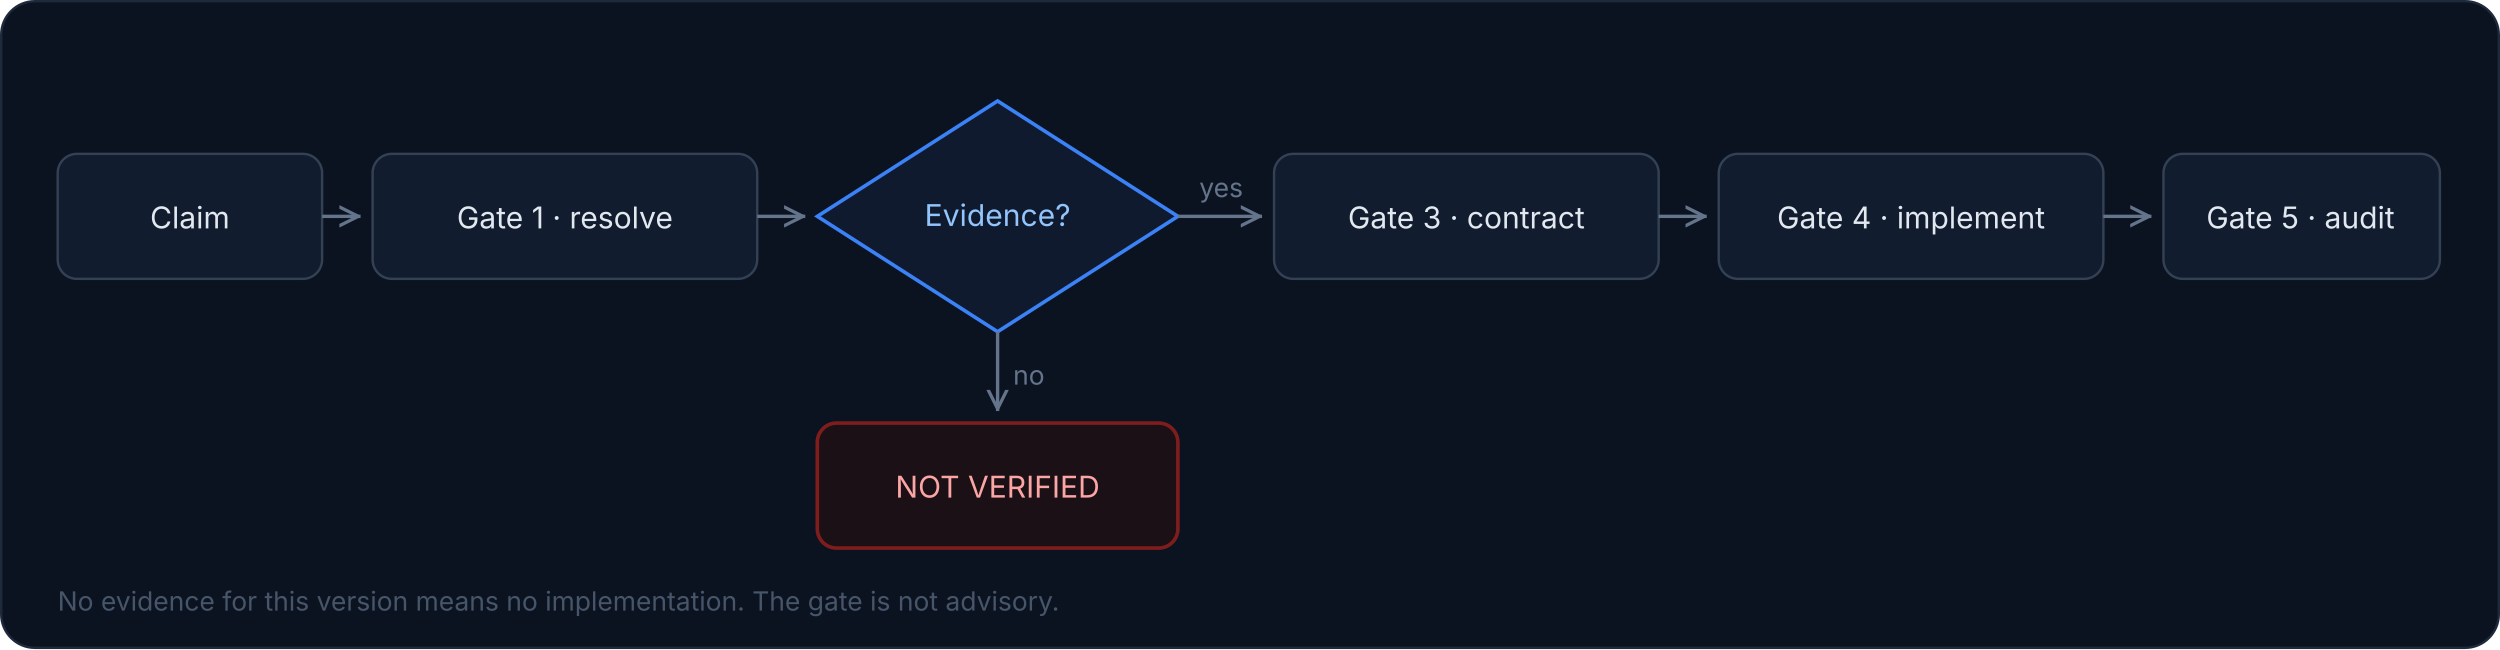
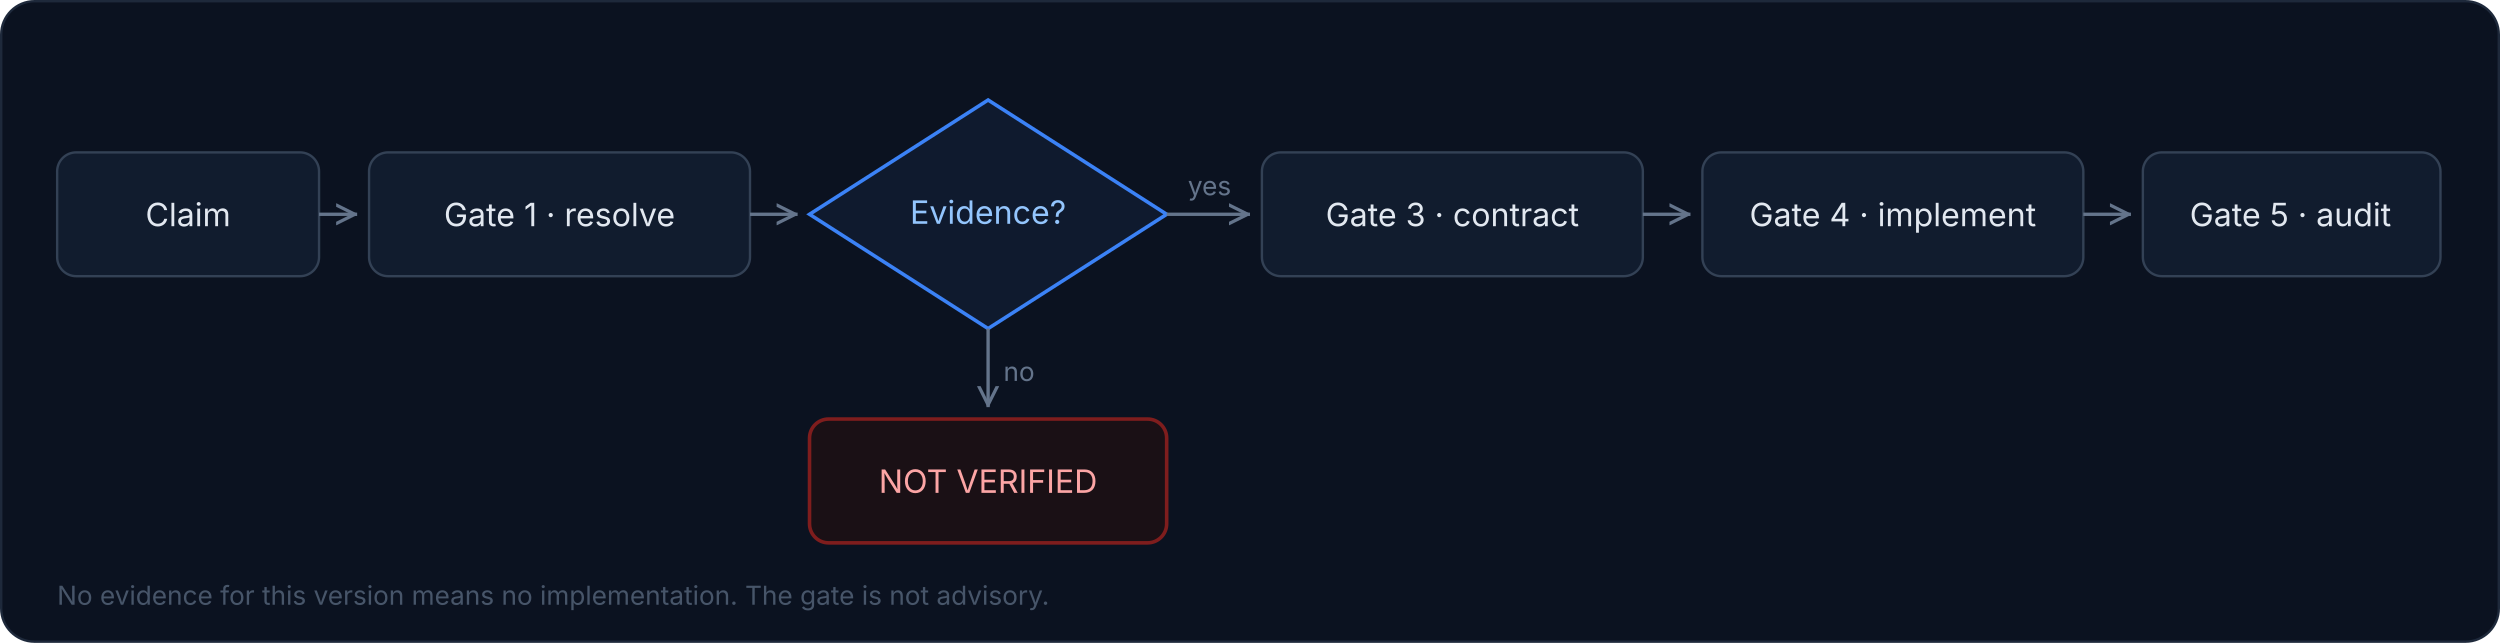
- <svg xmlns="http://www.w3.org/2000/svg" viewBox="0 0 1040 270" width="1040" height="270" role="img" aria-label="Flow: claim, resolve the version, check evidence, then verify the contract and implement, or stop at NOT VERIFIED">
+ <svg xmlns="http://www.w3.org/2000/svg" viewBox="0 0 1050 270" width="1050" height="270" role="img" aria-label="Flow: claim, resolve the version, check evidence, then verify the contract and implement, or stop at NOT VERIFIED">
  <defs>
    <marker id="arrow" viewBox="0 0 10 10" refX="9" refY="5" markerWidth="7" markerHeight="7" orient="auto-start-reverse">
      <path d="M 0 1 L 8 5 L 0 9" fill="none" stroke="#64748B" stroke-width="1.4" stroke-linecap="round" stroke-linejoin="round" />
    </marker>
  </defs>
-   <rect x="0.5" y="0.5" width="1039" height="269" rx="14" fill="#0B1220" stroke="#1E293B" stroke-width="1" />
-   <g font-family="Inter, 'Segoe UI', Helvetica, Arial, sans-serif" font-size="12.5" text-anchor="middle">
+   <rect x="0.5" y="0.5" width="1049" height="269" rx="14" fill="#0B1220" stroke="#1E293B" stroke-width="1" />
+   <g font-family="Inter, 'Segoe UI', Helvetica, Arial, sans-serif" font-size="13.5" text-anchor="middle">
    <rect x="24" y="64" width="110" height="52" rx="8" fill="#111C2E" stroke="#334155" stroke-width="1" />
    <text x="79" y="95" fill="#E2E8F0">Claim</text>
    <rect x="155" y="64" width="160" height="52" rx="8" fill="#111C2E" stroke="#334155" stroke-width="1" />
    <text x="235" y="95" fill="#E2E8F0">Gate 1 · resolve</text>
    <path d="M 415 42 L 490 90 L 415 138 L 340 90 Z" fill="#0F1A2E" stroke="#3B82F6" stroke-width="1.5" />
    <text x="415" y="94" fill="#93C5FD">Evidence?</text>
    <rect x="530" y="64" width="160" height="52" rx="8" fill="#111C2E" stroke="#334155" stroke-width="1" />
    <text x="610" y="95" fill="#E2E8F0">Gate 3 · contract</text>
    <rect x="715" y="64" width="160" height="52" rx="8" fill="#111C2E" stroke="#334155" stroke-width="1" />
    <text x="795" y="95" fill="#E2E8F0">Gate 4 · implement</text>
-     <rect x="900" y="64" width="115" height="52" rx="8" fill="#111C2E" stroke="#334155" stroke-width="1" />
-     <text x="957" y="95" fill="#E2E8F0">Gate 5 · audit</text>
+     <rect x="900" y="64" width="125" height="52" rx="8" fill="#111C2E" stroke="#334155" stroke-width="1" />
+     <text x="962" y="95" fill="#E2E8F0">Gate 5 · audit</text>
    <rect x="340" y="176" width="150" height="52" rx="8" fill="#1A1015" stroke="#7F1D1D" stroke-width="1.5" />
    <text x="415" y="207" fill="#FCA5A5">NOT VERIFIED</text>
  </g>
  <g stroke="#64748B" stroke-width="1.4" fill="none" marker-end="url(#arrow)">
    <path d="M 134 90 L 150 90" />
    <path d="M 315 90 L 335 90" />
    <path d="M 490 90 L 525 90" />
    <path d="M 690 90 L 710 90" />
    <path d="M 875 90 L 895 90" />
    <path d="M 415 138 L 415 171" />
  </g>
  <g font-family="Inter, 'Segoe UI', Helvetica, Arial, sans-serif" font-size="11" text-anchor="middle" fill="#64748B">
    <text x="508" y="82">yes</text>
    <text x="428" y="160">no</text>
  </g>
  <text x="24" y="254" font-family="Inter, 'Segoe UI', Helvetica, Arial, sans-serif" font-size="11" fill="#475569">No evidence for this version means no implementation. The gate is not advisory.</text>
</svg>
